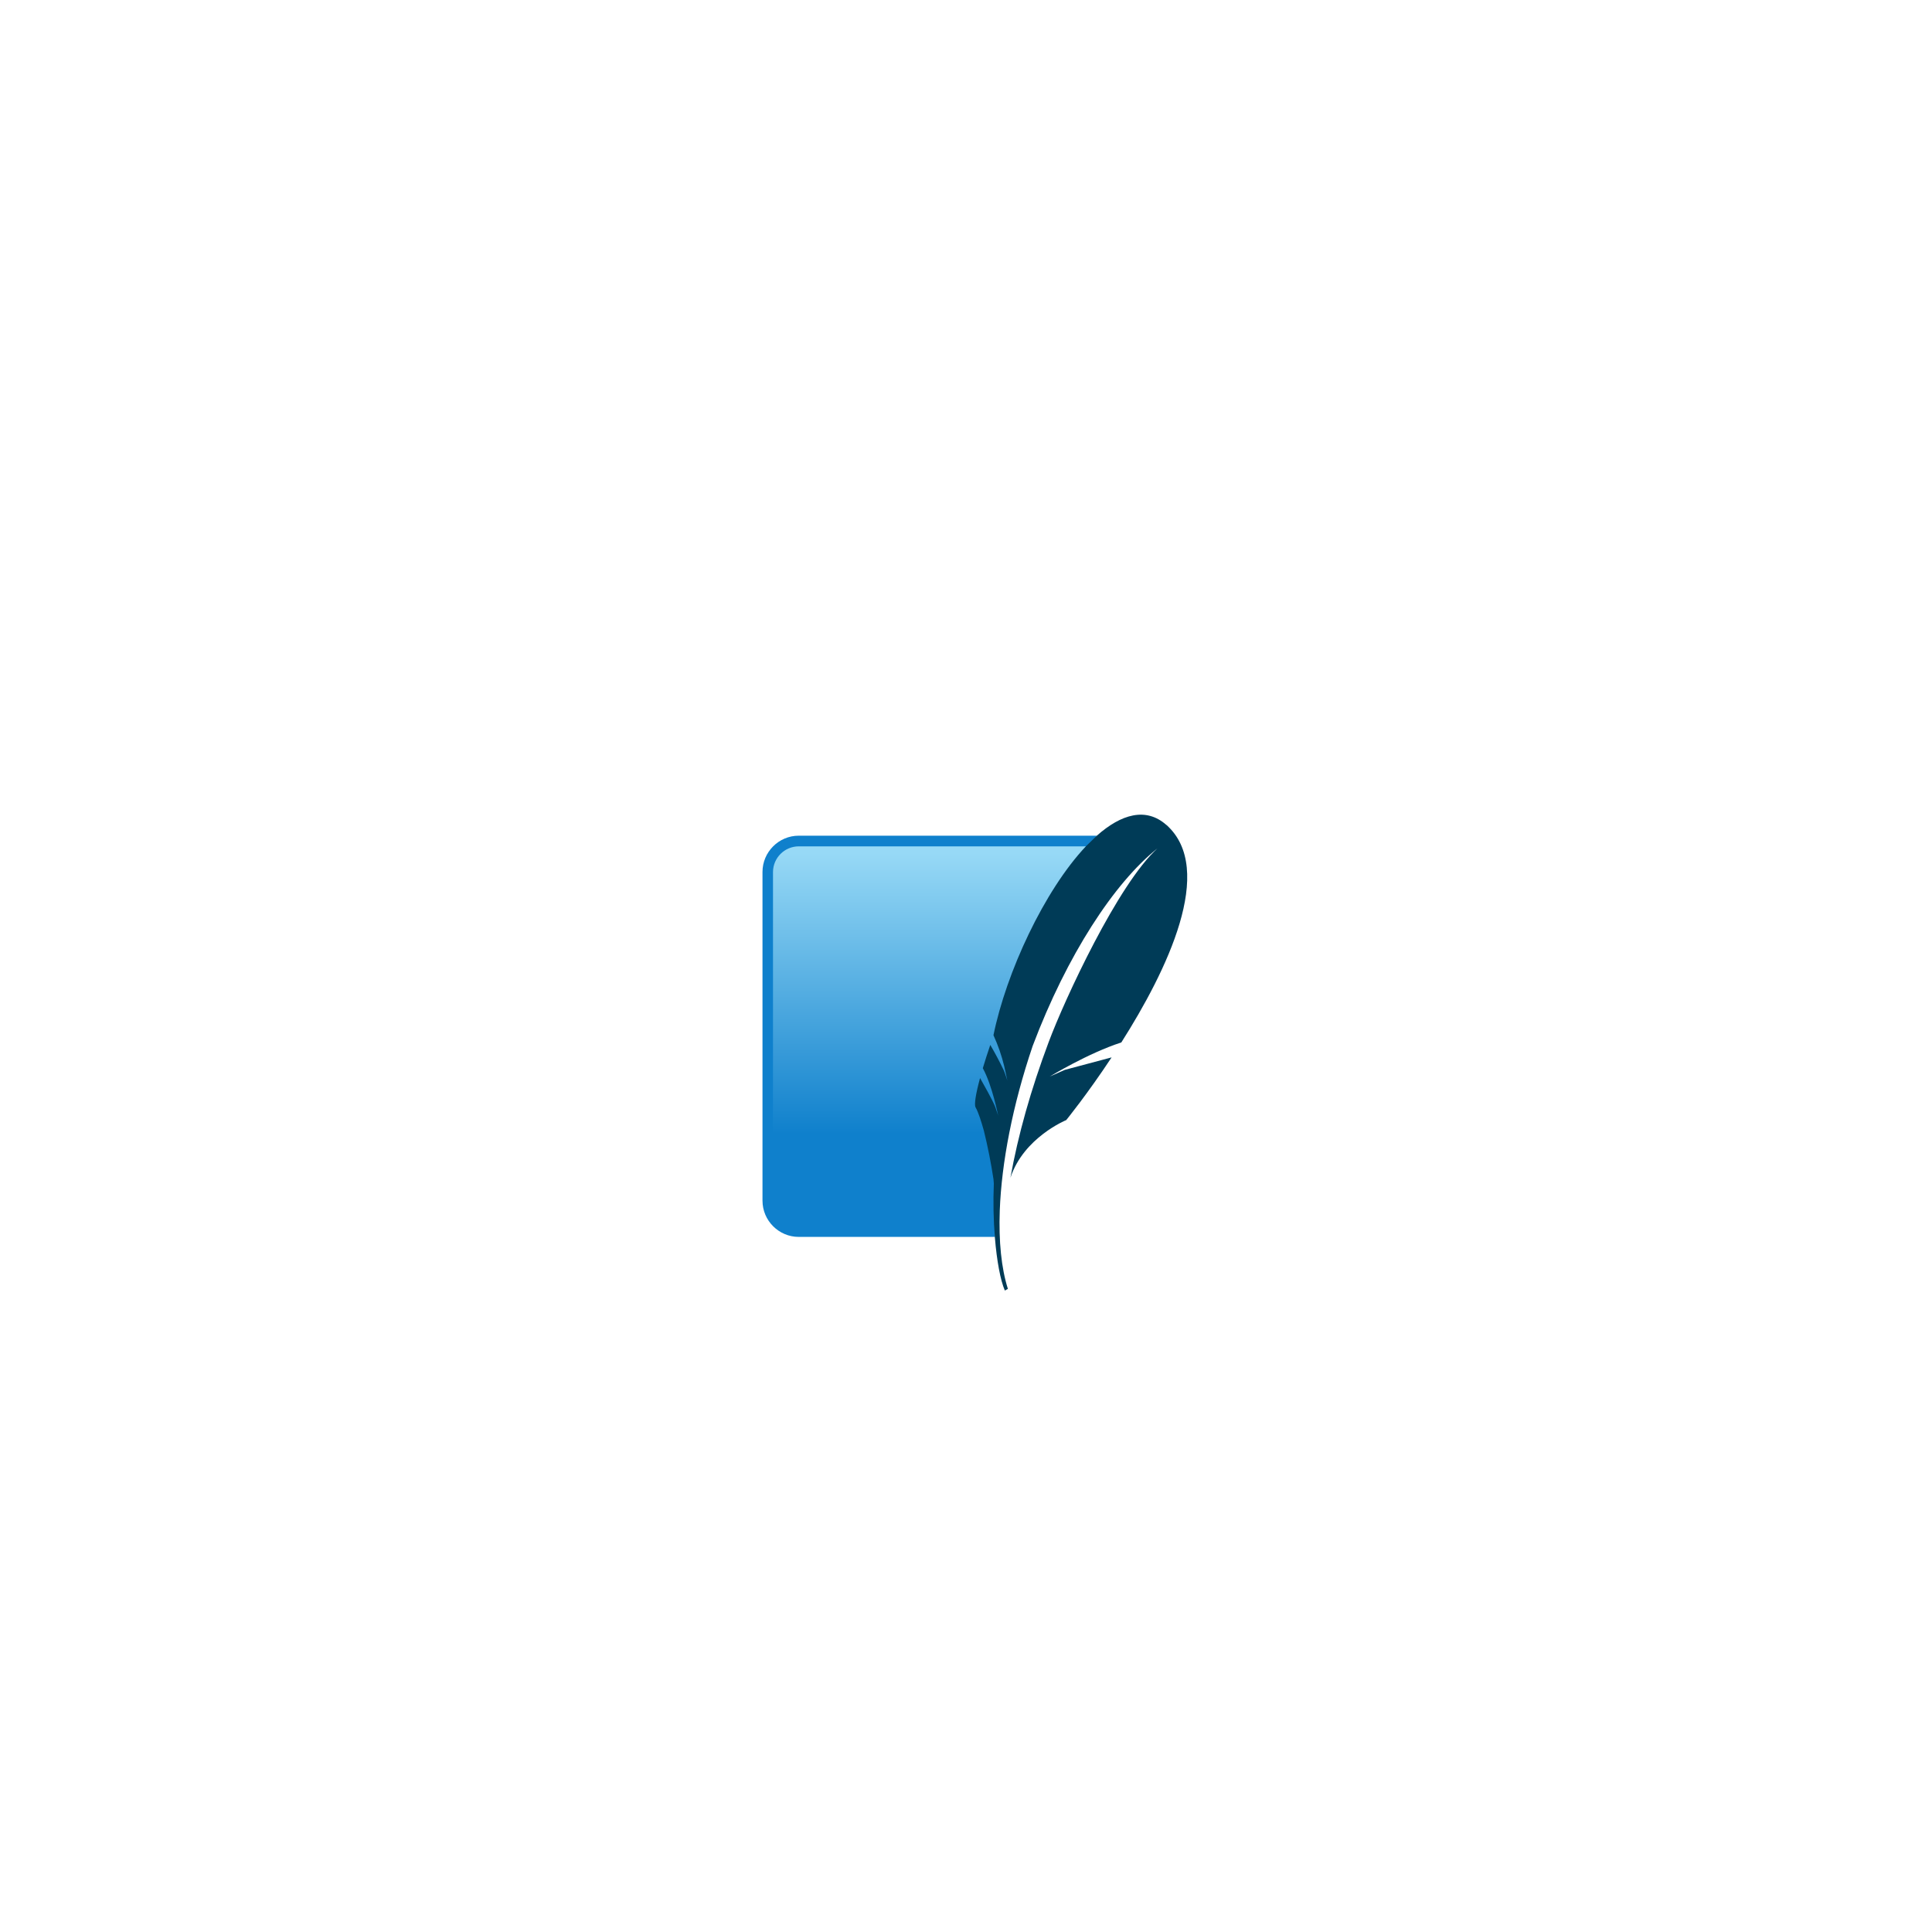
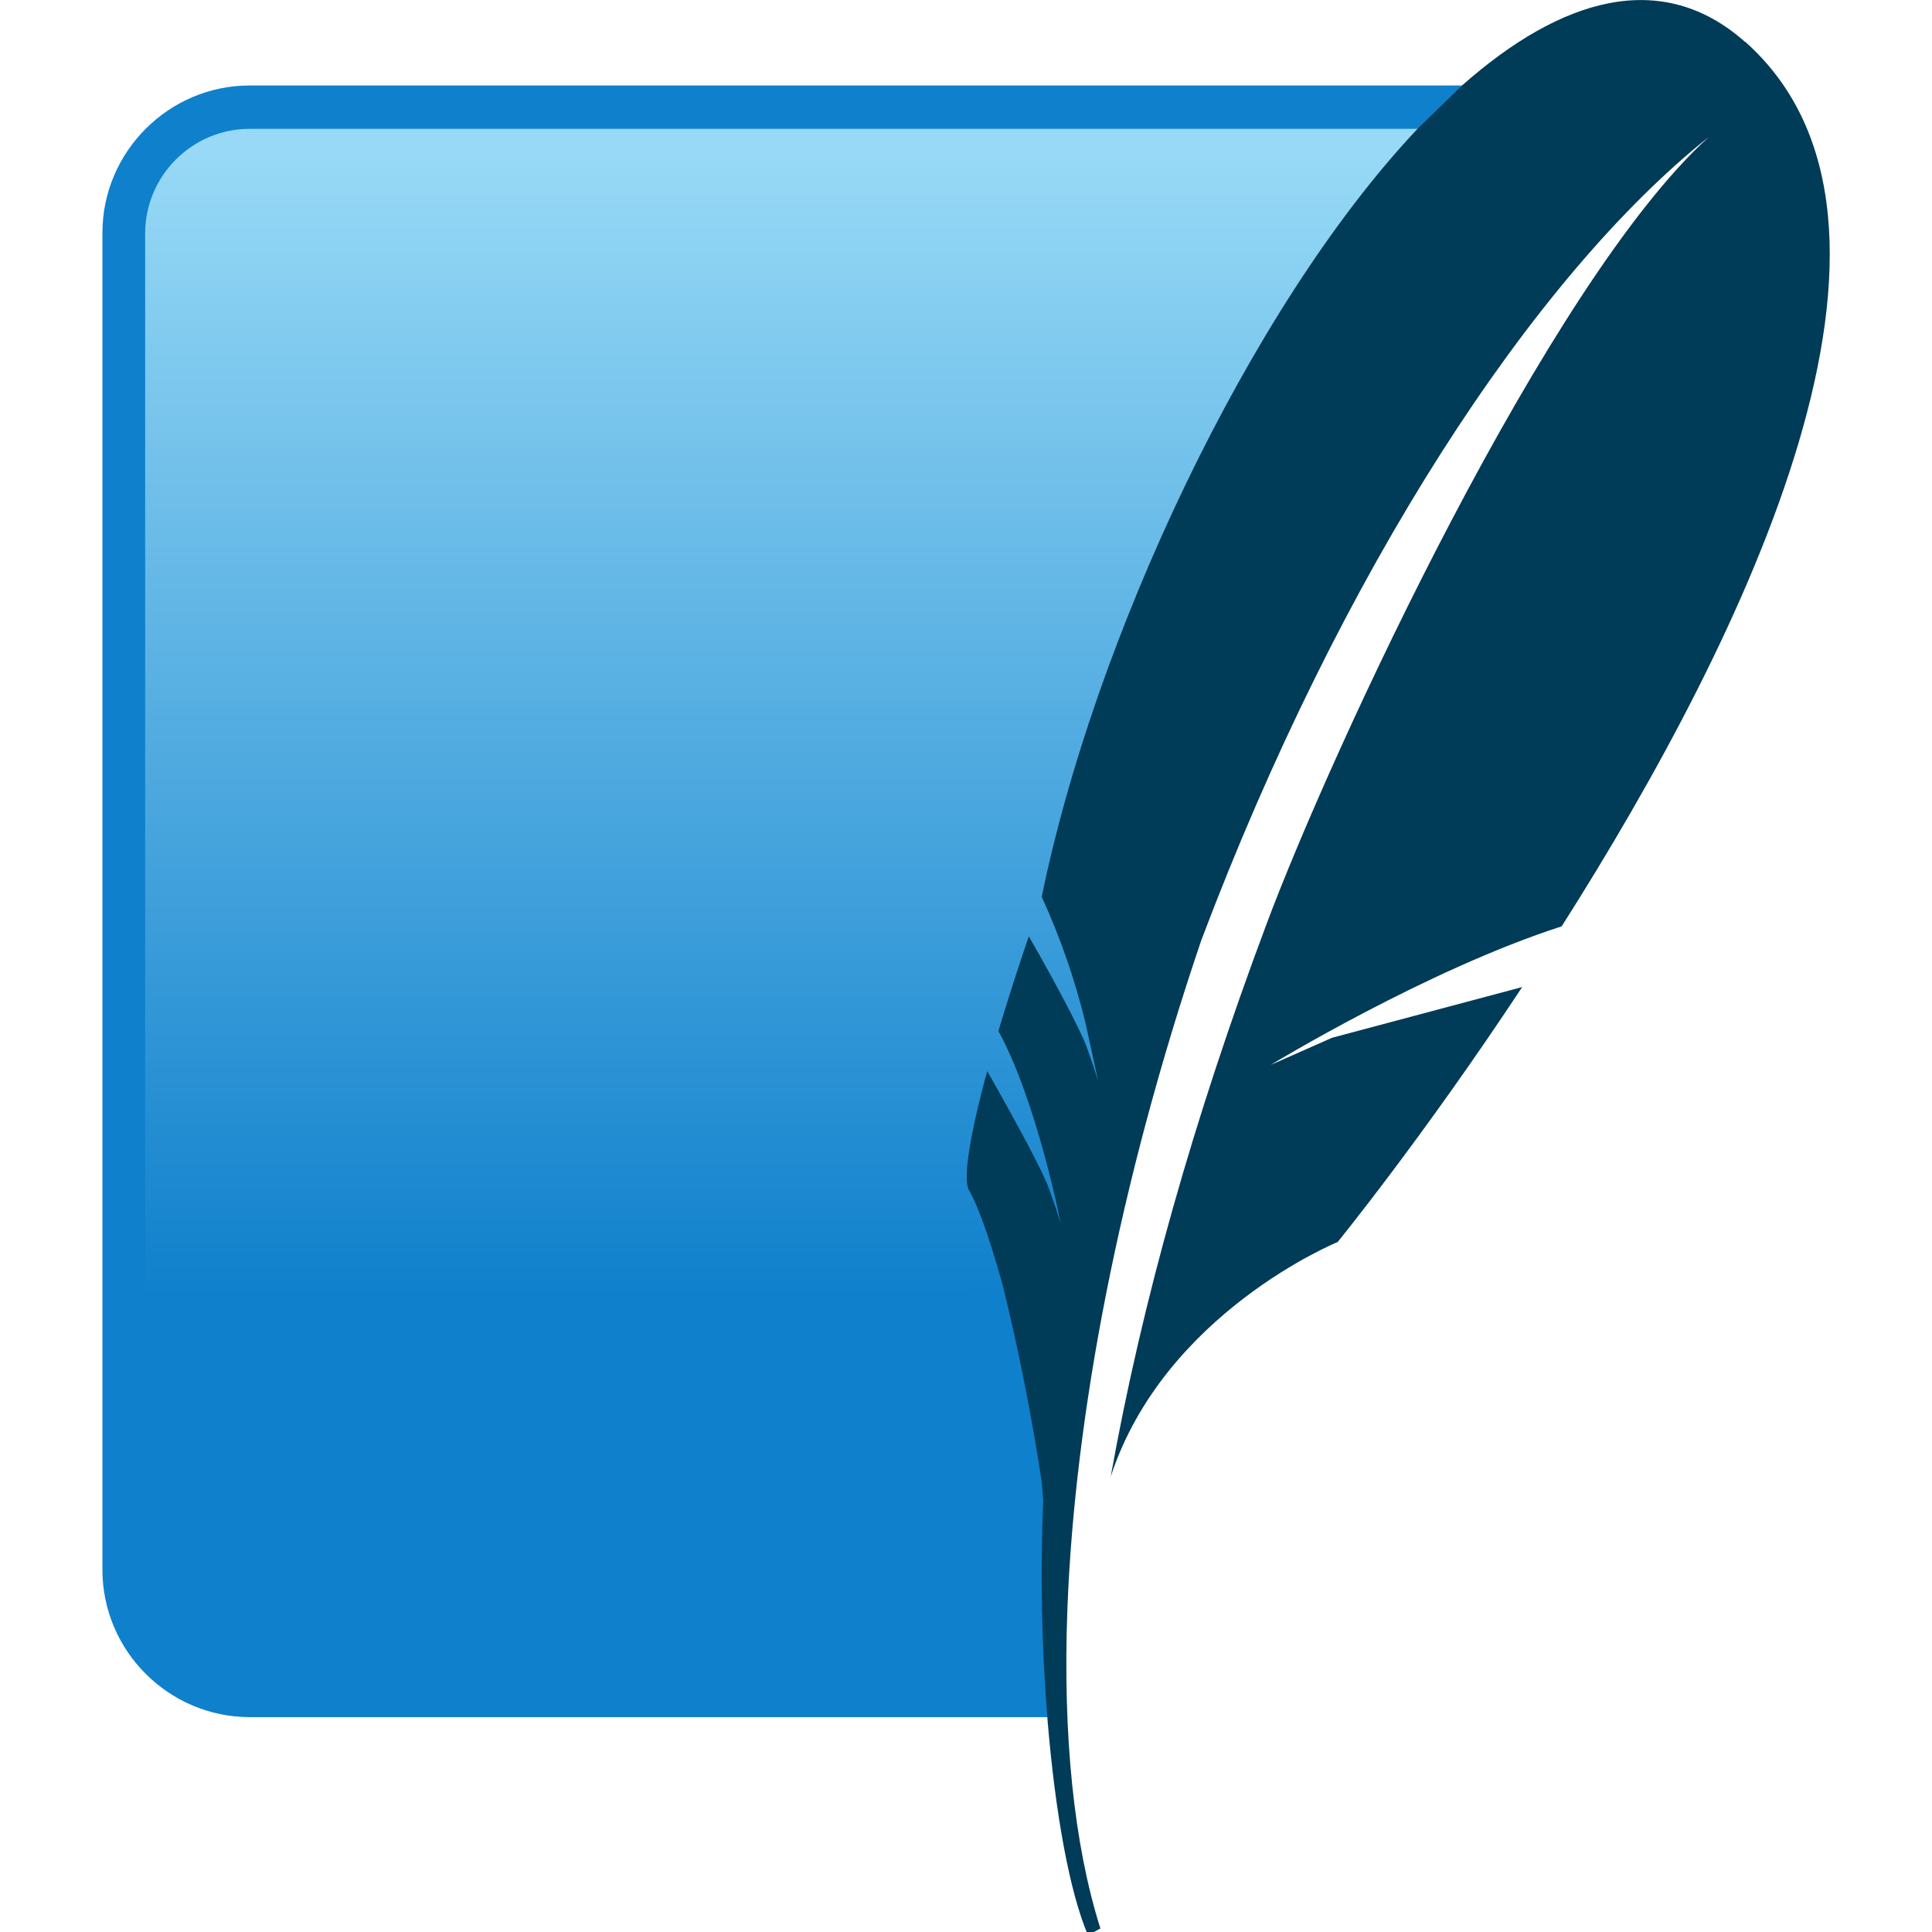
- <svg xmlns="http://www.w3.org/2000/svg" width="2500" height="2500" viewBox="-0.716 -11.241 7.742 26.658" preserveAspectRatio="xMidYMid">
+ <svg xmlns="http://www.w3.org/2000/svg" width="64" height="64" viewBox="0 0 6.554 6.555" preserveAspectRatio="xMidYMid">
  <defs>
-     <linearGradient x1="2.983" y1=".53" x2="2.983" y2="4.744" id="a" gradientUnits="userSpaceOnUse">
+     <linearGradient x1="2.983" y1=".53" x2="2.983" y2="4.744" id="A" gradientUnits="userSpaceOnUse">
      <stop stop-color="#97d9f6" offset="0%" />
      <stop stop-color="#0f80cc" offset="92.024%" />
      <stop stop-color="#0f80cc" offset="100%" />
    </linearGradient>
  </defs>
  <path d="M4.96.29H.847c-.276 0-.5.226-.5.5v4.536c0 .276.226.5.5.5h2.71c-.03-1.348.43-3.964 1.404-5.54z" fill="#0f80cc" />
-   <path d="M4.81.437H.847a.356.356 0 0 0-.355.355v4.205c.898-.345 2.245-.642 3.177-.628A28.93 28.93 0 0 1 4.811.437z" fill="url(#a)" />
-   <path d="M5.92.142c-.282-.25-.623-.15-.96.148l-.15.146c-.576.61-1.1 1.742-1.276 2.607a2.38 2.38 0 0 1 .148.426l.022.1.022.102s-.005-.02-.026-.08l-.014-.04a.461.461 0 0 0-.009-.022 4.717 4.717 0 0 0-.187-.352 8.789 8.789 0 0 0-.103.321c.132.242.212.656.212.656s-.007-.027-.04-.12c-.03-.083-.176-.34-.21-.4-.06.22-.083.368-.062.404.04.07.08.2.115.324a7.52 7.52 0 0 1 .132.666l.005.062a6.11 6.11 0 0 0 .015.75c.026.313.075.582.137.726l.042-.023c-.09-.284-.128-.655-.112-1.084.025-.655.175-1.445.454-2.268C4.548 1.938 5.2.94 5.798.464c-.545.492-1.282 2.084-1.502 2.673-.247.66-.422 1.28-.528 1.873.182-.556.77-.796.77-.796s.29-.356.626-.865l-.645.172-.208.092s.53-.323.987-.47c.627-.987 1.31-2.39.622-3.002" fill="#003b57" />
+   <path d="M4.81.437H.847c-.196 0-.355.16-.355.355v4.205c.898-.345 2.245-.642 3.177-.628A28.93 28.93 0 0 1 4.811.437z" fill="url(#A)" />
+   <path d="M5.92.142c-.282-.25-.623-.15-.96.148l-.15.146c-.576.61-1.1 1.742-1.276 2.607a2.38 2.38 0 0 1 .148.426l.022.1.022.102s-.005-.02-.026-.08l-.014-.04a.461.461 0 0 0-.009-.022c-.038-.087-.14-.272-.187-.352a8.789 8.789 0 0 0-.103.321c.132.242.212.656.212.656s-.007-.027-.04-.12c-.03-.083-.176-.34-.21-.4-.06.22-.083.368-.062.404.04.07.08.2.115.324a7.52 7.52 0 0 1 .132.666l.005.062a6.11 6.11 0 0 0 .015.75c.026.313.075.582.137.726l.042-.023c-.09-.284-.128-.655-.112-1.084.025-.655.175-1.445.454-2.268C4.548 1.938 5.2.94 5.798.464c-.545.492-1.282 2.084-1.502 2.673-.247.66-.422 1.28-.528 1.873.182-.556.77-.796.77-.796s.29-.356.626-.865l-.645.172-.208.092s.53-.323.987-.47c.627-.987 1.31-2.39.622-3.002" fill="#003b57" />
</svg>
